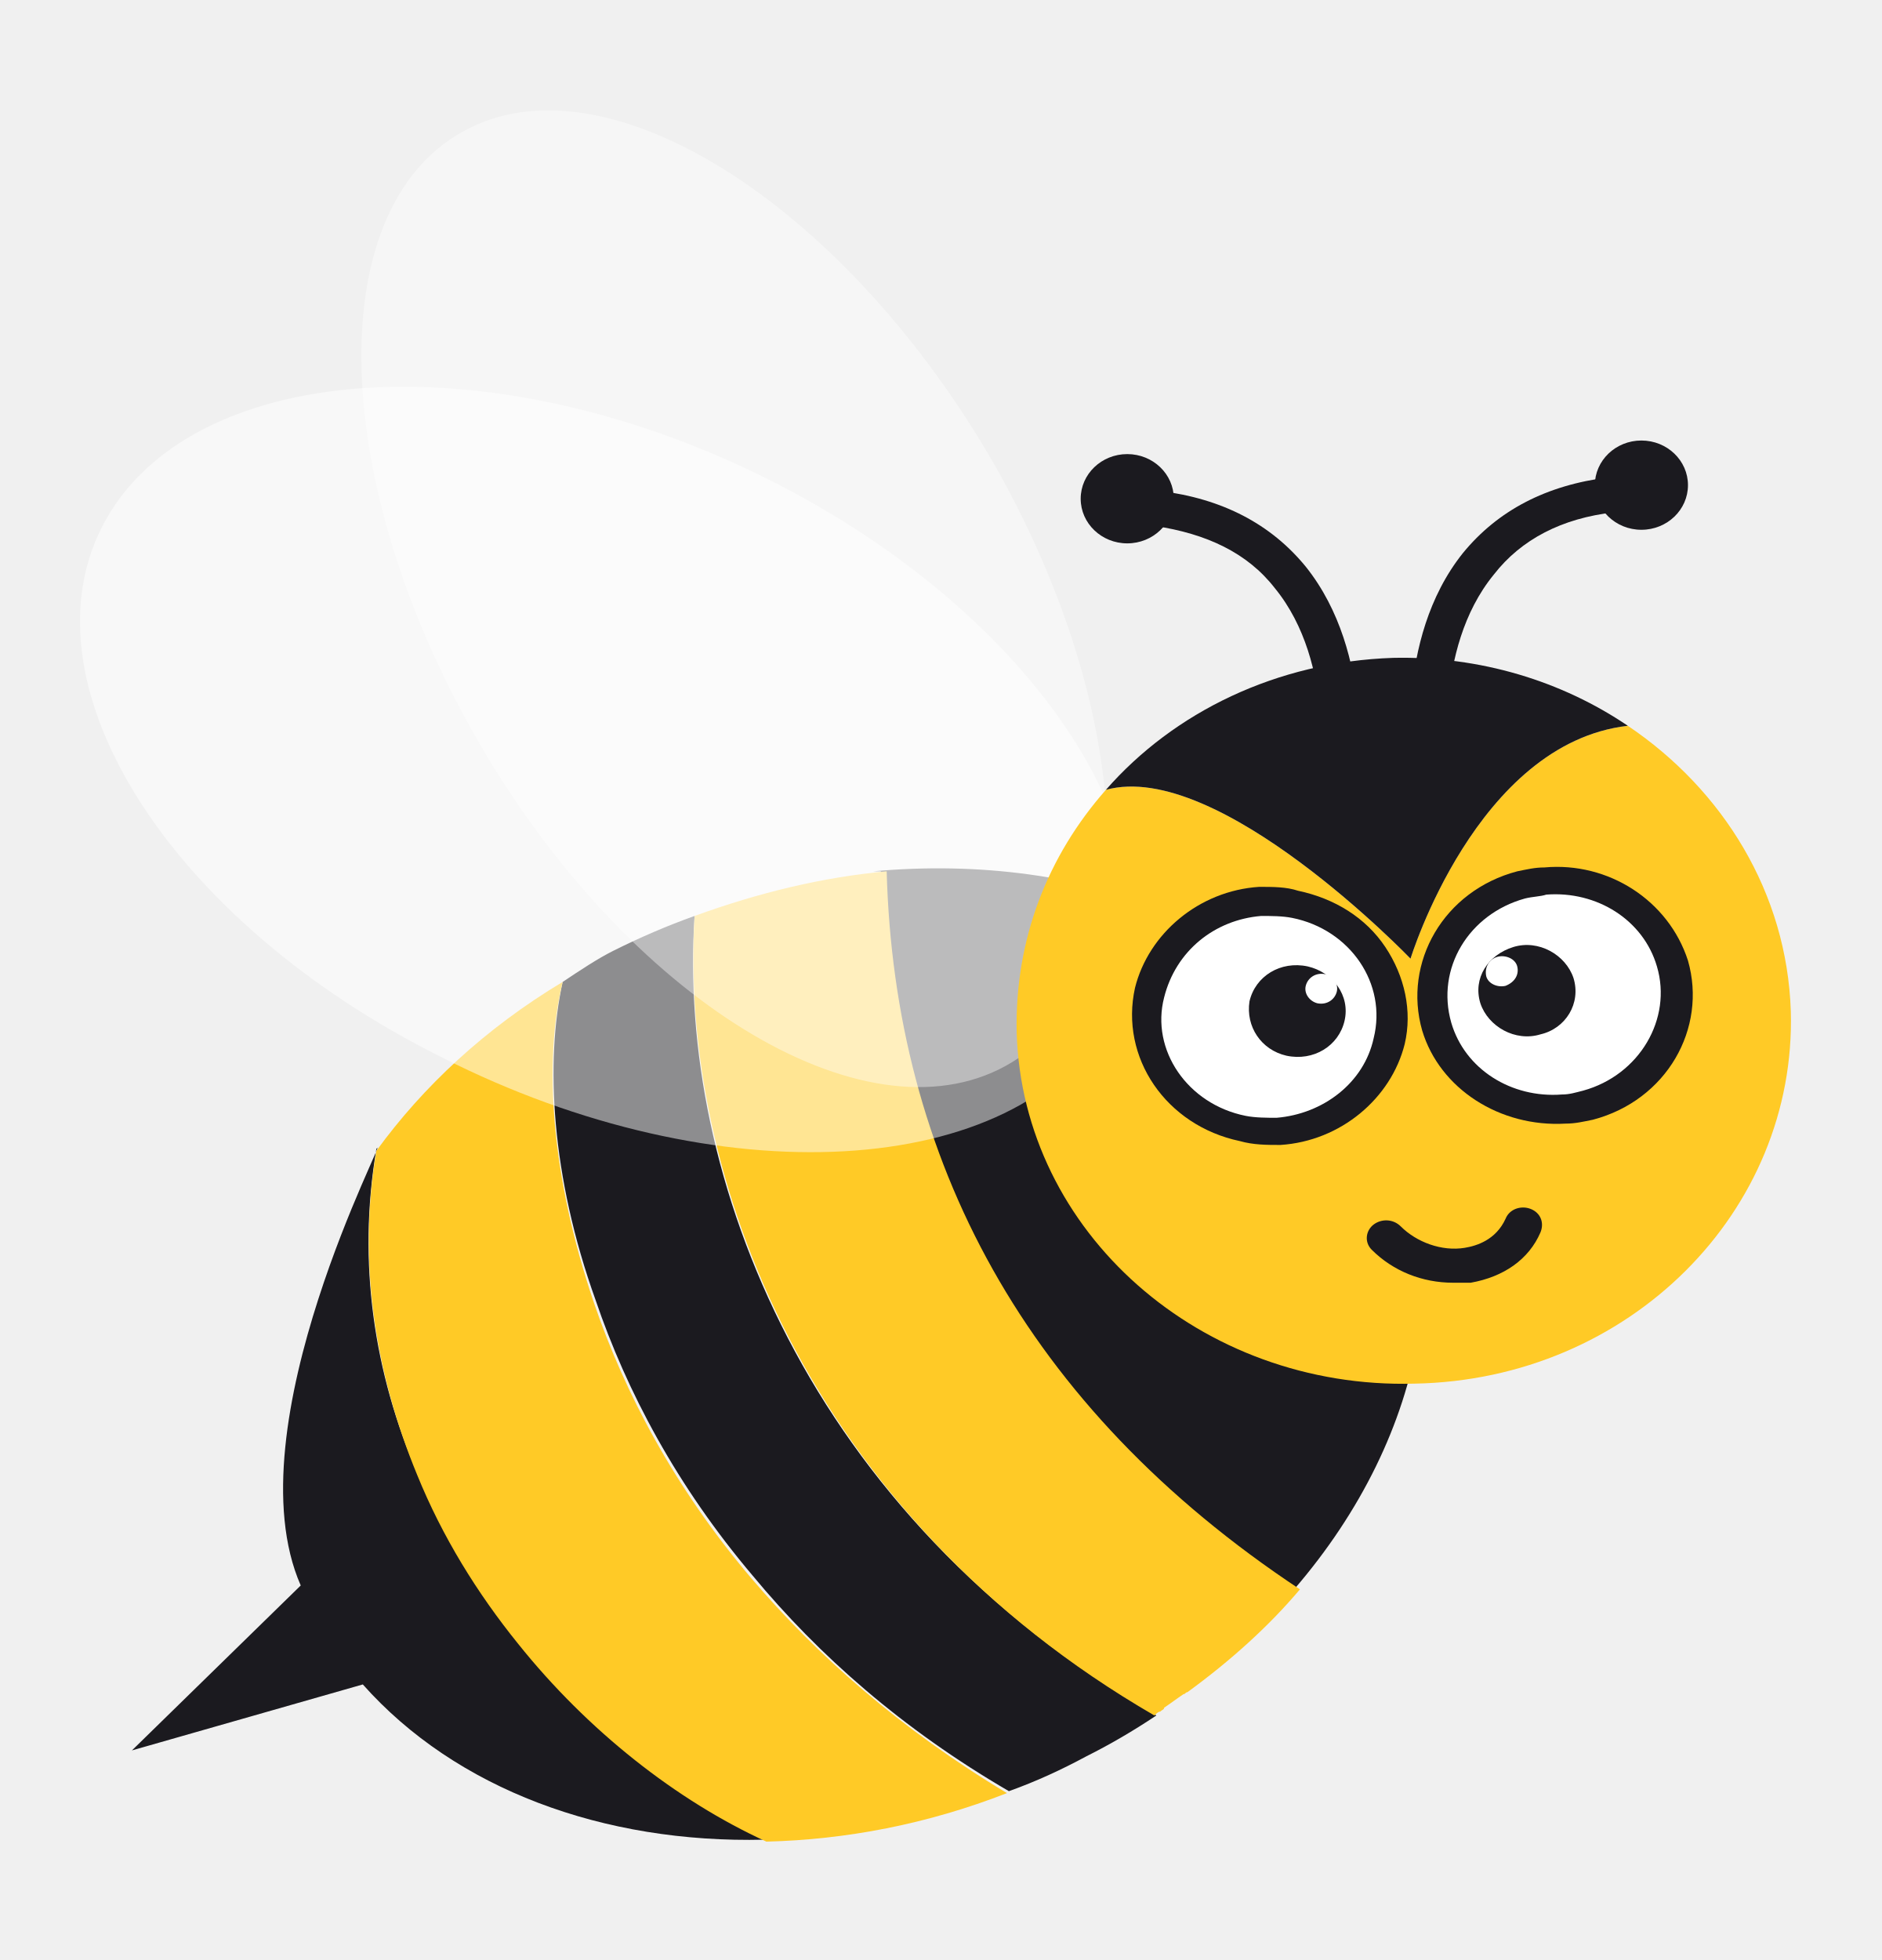
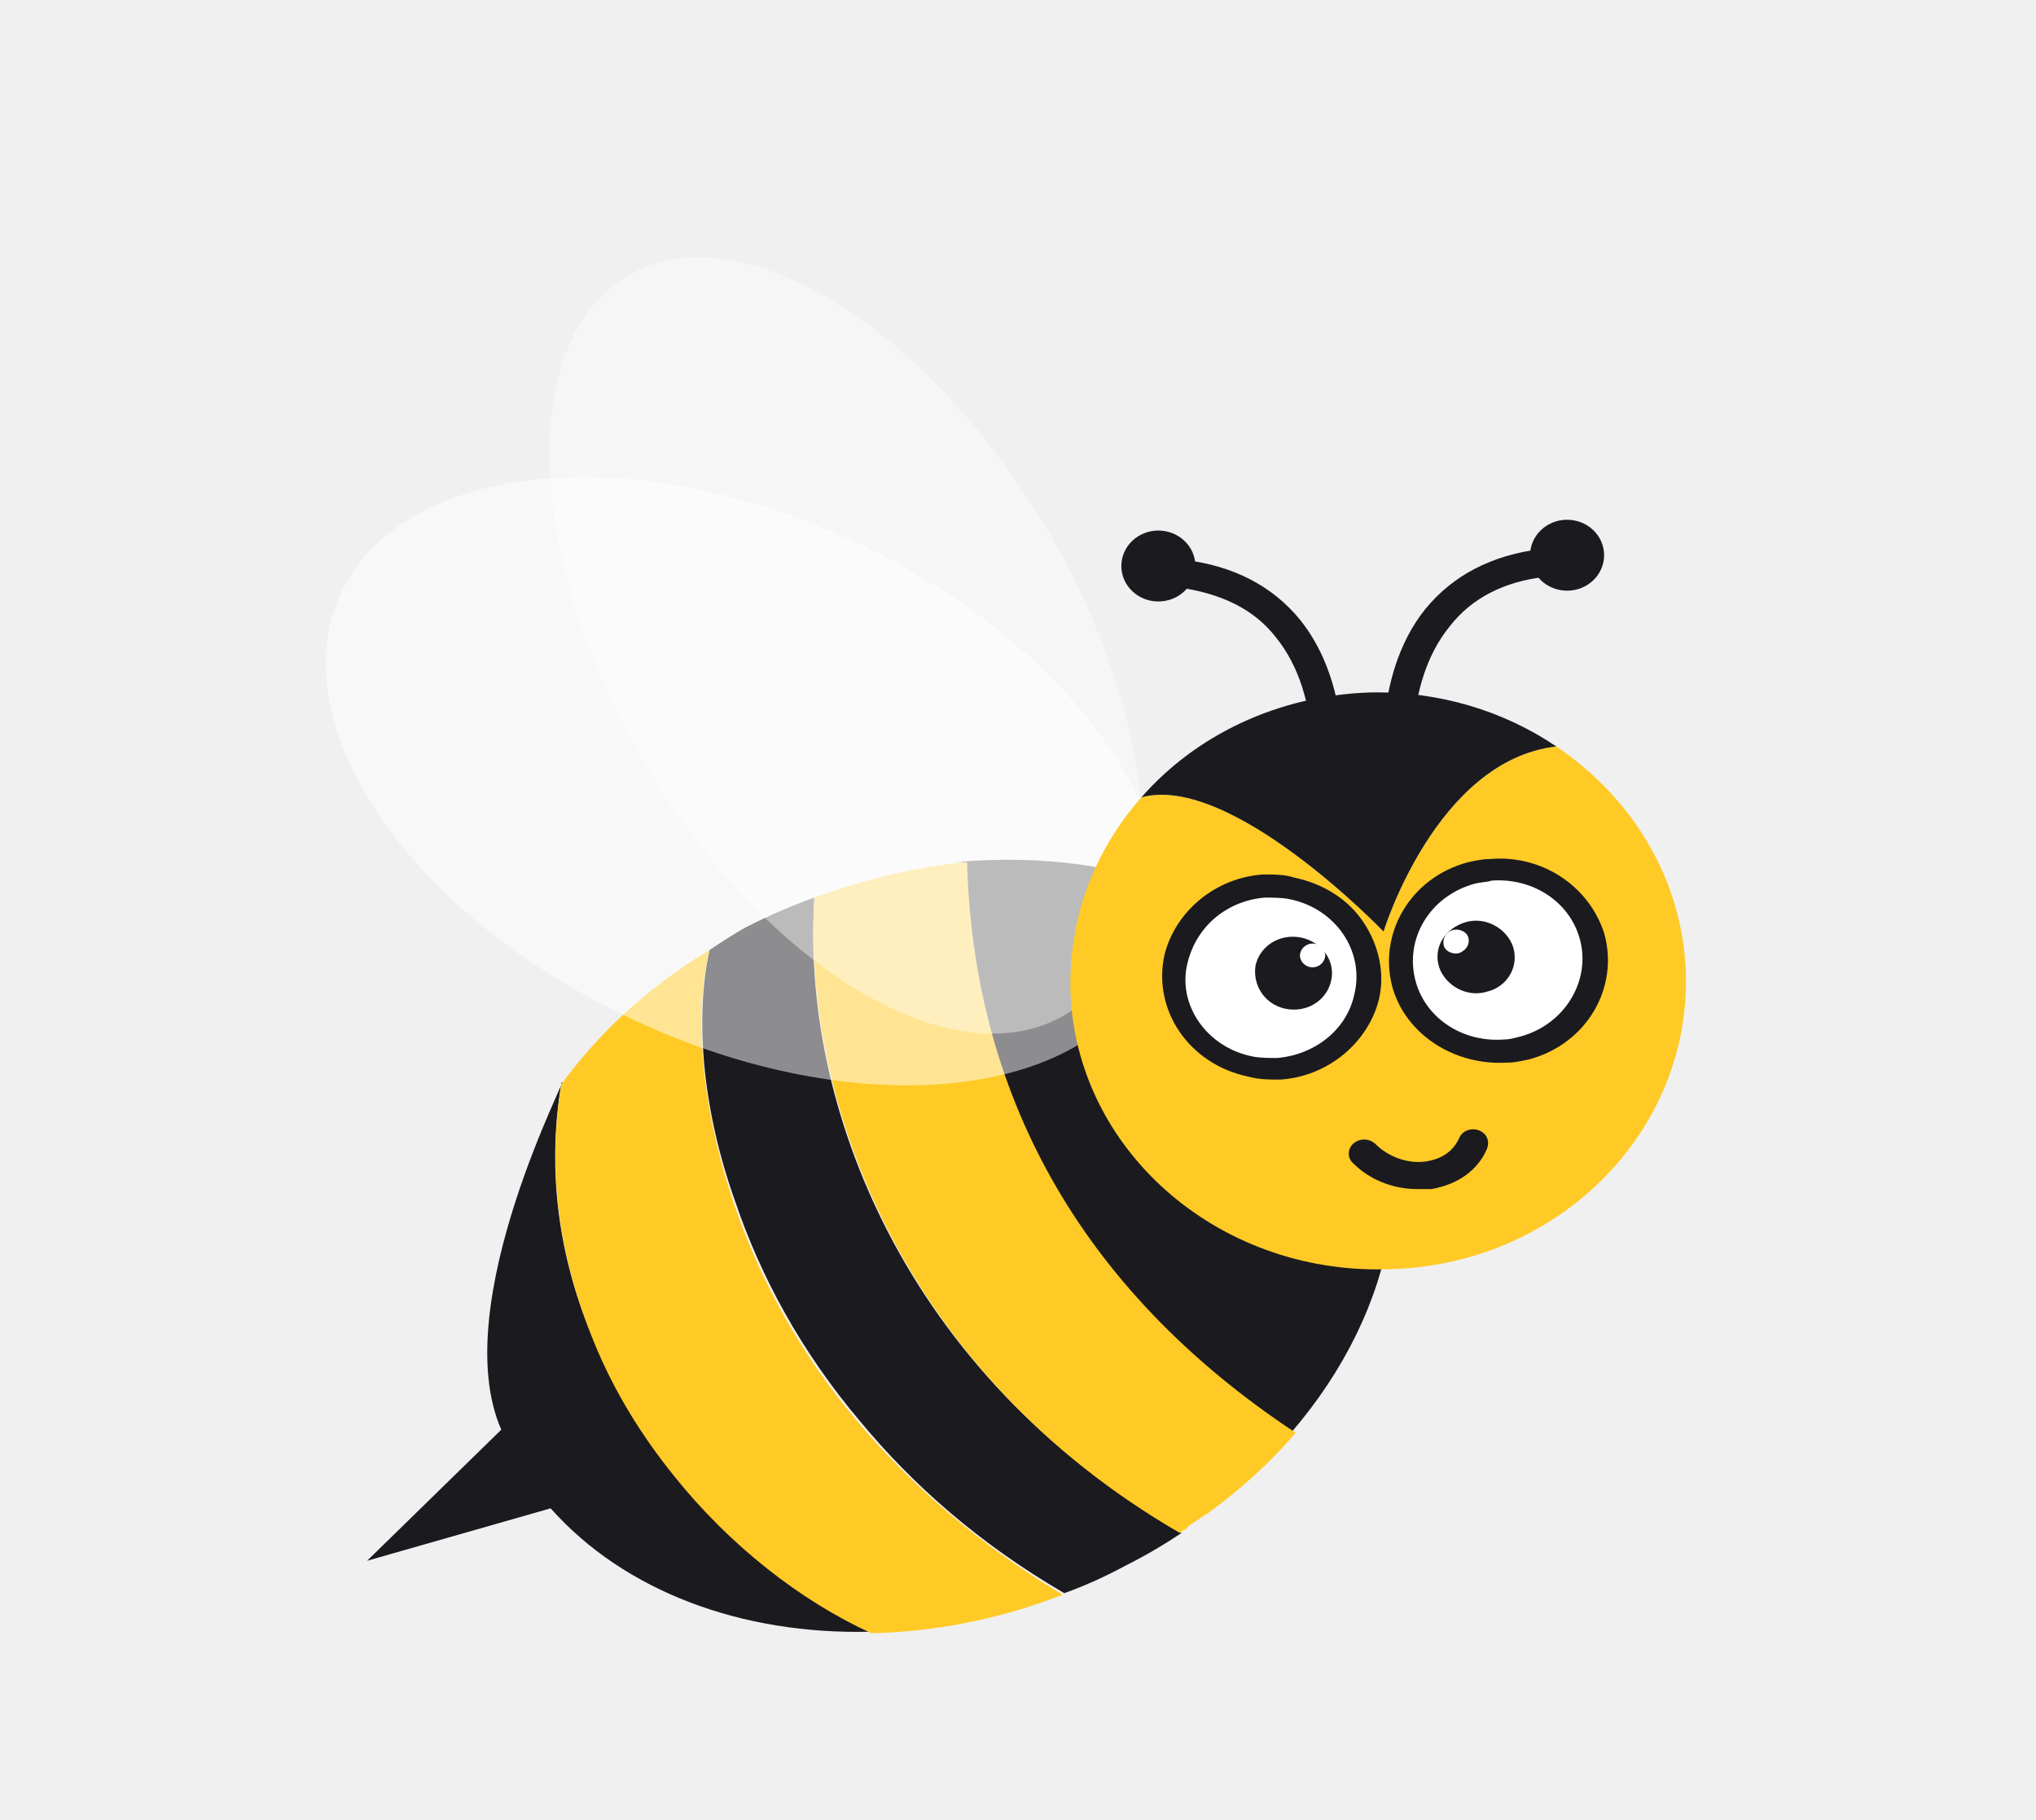
- <svg xmlns="http://www.w3.org/2000/svg" id="Layer_1" viewBox="0 0 97 101">
+ <svg xmlns="http://www.w3.org/2000/svg" id="header-bee" viewBox="0 0 132 118">
  <style>.st0{fill:#1b1a1f}.st1{fill:#ffca26}.st2{opacity:.4;fill:#fff}.st3{opacity:.5}.st3,.st4{fill:#fff}</style>
  <g id="header-bee-tail">
-     <path class="st0" d="M35.8 47.2c-1.4.5-2.8 1.1-4.2 1.8-.8.4-1.7 1-2.6 1.6-.9 4.1-.6 10 1.7 16.4 1.6 4.7 4.2 9.6 8.1 14.2 3.4 4.1 7.7 7.9 13.2 11.1 1.4-.5 2.7-1.1 4-1.8 1.2-.6 2.4-1.3 3.6-2.1-18-10.3-24.7-27.8-23.8-41.2zm35 8.6C66.1 47.8 56 43.9 45 44.9h.4c.4 14.8 7.1 27.6 21.3 37 6.9-8 8.8-18.1 4.1-26.1zM26.7 84.6c-2.1-2.6-3.9-5.5-5.2-8.7-2.2-5.1-3.1-10.8-2.1-16.7.8-1.1-7.5 14.3-3.9 22.5l-8.7 8.5 11.9-3.4c4.8 5.4 12.4 8.2 20.7 8-4.5-2.1-9-5.6-12.7-10.2z" />
-     <path class="st1" d="M67 81.9c-14.2-9.4-20.9-22.2-21.3-37-3.3.3-6.6 1.1-9.9 2.3-.8 13.4 5.9 30.9 23.7 41.2.1-.1.2-.2.3-.2.1-.1.2-.1.2-.2.3-.2.7-.5 1-.7.1 0 .1-.1.2-.1 2.2-1.6 4.2-3.4 5.8-5.3z" />
-     <path class="st1" d="M38.7 81.3c-3.9-4.6-6.5-9.5-8.1-14.2-2.2-6.5-2.6-12.4-1.6-16.5-4 2.4-7.2 5.4-9.6 8.7-1 5.9 0 11.6 2.1 16.7 1.3 3.2 3.1 6.1 5.2 8.7 3.6 4.5 8.2 8.1 12.8 10.2 4.1-.1 8.3-.9 12.4-2.5-5.5-3.3-9.8-7.1-13.2-11.1z" />
+     <path class="st0" d="M52.8 58.2c-1.4.5-2.8 1.1-4.2 1.8-.8.4-1.7 1-2.6 1.6-.9 4.1-.6 10 1.7 16.4 1.6 4.7 4.2 9.6 8.1 14.2 3.4 4.1 7.7 7.9 13.2 11.1 1.4-.5 2.7-1.1 4-1.8 1.2-.6 2.4-1.3 3.6-2.1-18-10.3-24.7-27.8-23.8-41.2zm35 8.6C83.1 58.8 73 54.9 62 55.9h.4c.4 14.8 7.1 27.6 21.3 37 6.9-8 8.8-18.1 4.1-26.1zM43.7 95.6c-2.1-2.6-3.9-5.5-5.2-8.7-2.2-5.1-3.1-10.8-2.1-16.7.8-1.1-7.5 14.3-3.9 22.5l-8.7 8.5 11.9-3.4c4.8 5.4 12.4 8.2 20.7 8-4.5-2.1-9-5.6-12.7-10.2z" />
+     <path class="st1" d="M84 92.9c-14.2-9.4-20.9-22.2-21.3-37-3.3.3-6.6 1.1-9.9 2.3-.8 13.4 5.9 30.9 23.7 41.2.1-.1.2-.2.3-.2.1-.1.2-.1.2-.2.3-.2.7-.5 1-.7.1 0 .1-.1.2-.1 2.2-1.6 4.2-3.4 5.8-5.3z" />
+     <path class="st1" d="M55.7 92.3c-3.9-4.6-6.5-9.5-8.1-14.2-2.2-6.5-2.6-12.4-1.6-16.5-4 2.4-7.2 5.4-9.6 8.7-1 5.9 0 11.6 2.1 16.7 1.3 3.2 3.1 6.1 5.2 8.7 3.6 4.5 8.2 8.1 12.8 10.2 4.1-.1 8.3-.9 12.4-2.5-5.5-3.3-9.8-7.1-13.2-11.1z" />
  </g>
-   <path id="header-bee-wing-left" class="st2" d="M51.4 24.2C43.8 10.8 31.6 2.9 24.2 6.6c-7.5 3.7-7.4 17.6.1 31C31.8 51 44 58.8 51.5 55.1c7.5-3.7 7.4-17.5-.1-30.9z" />
-   <path id="header-bee-wing-right" class="st3" d="M39.8 24.8c-14.2-7.2-29.6-6.3-34.3 1.9-4.7 8.2 3 20.7 17.3 27.8 14.2 7.2 29.6 6.3 34.3-1.9C61.7 44.5 54 32 39.8 24.8z" />
+   <path id="header-bee-wing-left" class="st2" d="M68.4 35.2c-7.6-13.4-19.7-21.3-27.2-17.6-7.5 3.7-7.4 17.6.1 31C48.8 62 61 69.8 68.5 66.1c7.5-3.7 7.4-17.5-.1-30.9z" />
+   <path id="header-bee-wing-right" class="st3" d="M56.8 35.8c-14.2-7.2-29.6-6.3-34.3 1.9-4.7 8.2 3 20.7 17.3 27.8 14.2 7.2 29.6 6.3 34.3-1.9C78.7 55.5 71 43 56.8 35.8z" />
  <g id="header-bee-head">
-     <path class="st0" d="M73.8 40.7c-.5 0-.9-.3-1-.8 0-.3-1-6.9 2.6-11.4 1.8-2.2 4.3-3.5 7.5-3.9.5-.1 1 .3 1.1.8.1.5-.3 1-.8 1-2.7.3-4.8 1.4-6.2 3.2-3.2 3.9-2.3 10-2.3 10.1.1.5-.3 1-.8 1h-.1z" />
-     <ellipse class="st0" cx="84.6" cy="25" rx="2.4" ry="2.3" />
-     <path class="st0" d="M68.9 41.4h-.1c-.5-.1-.9-.5-.8-1 0-.1.9-6.2-2.3-10.1-1.4-1.8-3.5-2.8-6.2-3.2-.5-.1-.9-.5-.8-1 .1-.5.6-.9 1.1-.8 3.2.4 5.7 1.7 7.5 3.9 3.6 4.5 2.7 11.1 2.6 11.4-.1.5-.6.8-1 .8z" />
-     <ellipse class="st0" cx="58.1" cy="25.7" rx="2.4" ry="2.3" />
-     <path class="st1" d="M92.3 52.1c-.2-6.1-3.5-11.4-8.4-14.7-7.8.9-11.2 12-11.2 12S62.8 39.1 57 40.7c-3 3.4-4.7 7.7-4.6 12.5.3 10.3 9.5 18.4 20.5 18.1 11.1-.2 19.7-8.9 19.4-19.2z" />
-     <path class="st0" d="M72.7 49.4s3.4-11.1 11.2-12c-3.4-2.3-7.6-3.6-12.1-3.5-6 .2-11.3 2.8-14.8 6.8 5.8-1.6 15.7 8.7 15.7 8.7zm2.2 16.7c-1.6 0-3.1-.6-4.2-1.7-.4-.4-.3-1 .1-1.3.4-.3 1-.3 1.4.1.8.8 2.1 1.3 3.3 1.1.6-.1 1.6-.4 2.1-1.5.2-.5.8-.7 1.3-.5.5.2.7.7.5 1.2-.6 1.4-1.9 2.3-3.6 2.6h-.9z" />
-     <path class="st4" d="M80.7 57.2c-3 .2-5.7-1.6-6.5-4.3-1-3.1 1-6.4 4.3-7.3.4-.1.8-.2 1.2-.2 3-.2 5.7 1.6 6.6 4.3 1 3.1-1 6.4-4.3 7.3-.5.1-.9.1-1.3.2z" />
-     <path class="st0" d="M79.7 46.1c2.6-.2 5 1.3 5.7 3.7.8 2.7-.9 5.6-3.8 6.4-.4.1-.7.2-1.1.2-2.6.2-5-1.3-5.7-3.7-.8-2.8.9-5.6 3.8-6.4.4-.1.8-.1 1.1-.2zm-.1-1.4c-.5 0-.9.1-1.4.2-3.8 1-5.9 4.7-4.9 8.2.9 3 4 5 7.4 4.8.5 0 .9-.1 1.4-.2 3.8-1 5.9-4.7 4.9-8.2-1-3.1-4.1-5.1-7.4-4.8z" />
-     <path class="st0" d="M81.1 50.4c-.4-1.2-1.8-2-3.1-1.6-1.3.4-2.1 1.6-1.7 2.9.4 1.2 1.8 2 3.1 1.6 1.3-.3 2.1-1.6 1.7-2.9z" />
-     <path class="st4" d="M78.2 49.8c-.1-.4-.6-.6-1-.5-.4.1-.7.5-.6 1 .1.4.6.6 1 .5.5-.2.7-.6.6-1zM66 58.2c-.6 0-1.2 0-1.8-.1-3.4-.7-5.6-3.8-4.8-7 .6-2.5 2.9-4.4 5.7-4.7.6 0 1.2 0 1.8.1 1.6.3 3.1 1.2 4 2.6.9 1.3 1.2 2.9.9 4.4-.8 2.6-3.1 4.5-5.8 4.7z" />
-     <path class="st0" d="M65 47.2c.5 0 1.1 0 1.6.1 3 .6 4.9 3.4 4.2 6.2-.5 2.3-2.6 3.9-5 4.1-.5 0-1.1 0-1.6-.1-3-.6-4.9-3.4-4.2-6.1.6-2.4 2.6-4 5-4.2zm-.1-1.5c-3.1.2-5.7 2.4-6.4 5.2-.8 3.6 1.6 7.1 5.4 7.9.7.2 1.4.2 2.1.2 3.1-.2 5.7-2.4 6.4-5.2.4-1.7 0-3.5-1-5s-2.6-2.5-4.5-2.9c-.6-.2-1.3-.2-2-.2z" />
-     <path class="st0" d="M64.4 51.6c.3-1.3 1.6-2.1 3-1.8 1.3.3 2.2 1.5 1.9 2.8-.3 1.3-1.6 2.1-3 1.8-1.3-.3-2.1-1.5-1.9-2.8z" />
-     <path class="st4" d="M67.3 50.8c.1-.4.5-.7 1-.6.4.1.7.5.6.9-.1.4-.5.7-1 .6-.4-.1-.7-.5-.6-.9z" />
+     <path class="st0" d="M90.8 51.7c-.5 0-.9-.3-1-.8 0-.3-1-6.9 2.6-11.4 1.8-2.2 4.3-3.5 7.5-3.9.5-.1 1 .3 1.1.8.1.5-.3 1-.8 1-2.7.3-4.8 1.4-6.2 3.2-3.2 3.9-2.3 10-2.3 10.1.1.5-.3 1-.8 1h-.1z" />
+     <ellipse class="st0" cx="101.6" cy="36" rx="2.4" ry="2.3" />
+     <path class="st0" d="M85.9 52.4h-.1c-.5-.1-.9-.5-.8-1 0-.1.9-6.2-2.3-10.1-1.4-1.8-3.5-2.8-6.2-3.2-.5-.1-.9-.5-.8-1 .1-.5.6-.9 1.1-.8 3.2.4 5.7 1.7 7.5 3.9 3.6 4.5 2.7 11.1 2.6 11.4-.1.5-.6.8-1 .8z" />
+     <ellipse class="st0" cx="75.1" cy="36.7" rx="2.4" ry="2.3" />
+     <path class="st1" d="M109.3 63.1c-.2-6.1-3.5-11.4-8.4-14.7-7.8.9-11.2 12-11.2 12S79.8 50.1 74 51.7c-3 3.4-4.7 7.7-4.6 12.5.3 10.3 9.5 18.4 20.5 18.1 11.1-.2 19.7-8.9 19.4-19.2z" />
+     <path class="st0" d="M89.7 60.4s3.4-11.1 11.2-12c-3.4-2.3-7.6-3.6-12.1-3.5-6 .2-11.3 2.8-14.8 6.8 5.8-1.6 15.7 8.7 15.7 8.7zm2.2 16.7c-1.6 0-3.1-.6-4.2-1.7-.4-.4-.3-1 .1-1.3.4-.3 1-.3 1.4.1.8.8 2.1 1.3 3.3 1.1.6-.1 1.6-.4 2.1-1.5.2-.5.8-.7 1.3-.5.5.2.7.7.5 1.2-.6 1.4-1.9 2.3-3.6 2.6h-.9z" />
+     <path class="st4" d="M97.7 68.2c-3 .2-5.7-1.6-6.5-4.3-1-3.1 1-6.4 4.3-7.3.4-.1.8-.2 1.2-.2 3-.2 5.7 1.6 6.6 4.3 1 3.1-1 6.4-4.3 7.3-.5.1-.9.1-1.3.2z" />
+     <path class="st0" d="M96.7 57.1c2.6-.2 5 1.3 5.7 3.7.8 2.7-.9 5.6-3.8 6.4-.4.1-.7.2-1.1.2-2.6.2-5-1.3-5.7-3.7-.8-2.8.9-5.6 3.8-6.4.4-.1.8-.1 1.1-.2zm-.1-1.4c-.5 0-.9.1-1.4.2-3.8 1-5.9 4.7-4.9 8.2.9 3 4 5 7.4 4.8.5 0 .9-.1 1.4-.2 3.8-1 5.9-4.7 4.9-8.2-1-3.1-4.1-5.1-7.4-4.8z" />
+     <path class="st0" d="M98.1 61.4c-.4-1.2-1.8-2-3.1-1.6-1.3.4-2.1 1.6-1.7 2.9.4 1.2 1.8 2 3.1 1.6 1.3-.3 2.1-1.6 1.7-2.9z" />
+     <path class="st4" d="M95.2 60.8c-.1-.4-.6-.6-1-.5-.4.1-.7.5-.6 1 .1.4.6.6 1 .5.5-.2.7-.6.6-1zM83 69.2c-.6 0-1.2 0-1.8-.1-3.4-.7-5.6-3.8-4.8-7 .6-2.5 2.9-4.4 5.7-4.7.6 0 1.2 0 1.8.1 1.6.3 3.1 1.2 4 2.6.9 1.3 1.2 2.9.9 4.4-.8 2.6-3.1 4.5-5.8 4.7z" />
+     <path class="st0" d="M82 58.2c.5 0 1.1 0 1.6.1 3 .6 4.9 3.4 4.2 6.2-.5 2.3-2.6 3.9-5 4.1-.5 0-1.1 0-1.6-.1-3-.6-4.9-3.4-4.2-6.1.6-2.4 2.6-4 5-4.2zm-.1-1.5c-3.1.2-5.7 2.4-6.4 5.2-.8 3.6 1.6 7.1 5.4 7.9.7.2 1.4.2 2.1.2 3.1-.2 5.7-2.4 6.4-5.2.4-1.7 0-3.5-1-5s-2.6-2.5-4.5-2.9c-.6-.2-1.3-.2-2-.2z" />
+     <path class="st0" d="M81.4 62.6c.3-1.3 1.6-2.1 3-1.8 1.3.3 2.2 1.5 1.9 2.8-.3 1.3-1.6 2.1-3 1.8-1.3-.3-2.1-1.5-1.9-2.8z" />
+     <path class="st4" d="M84.3 61.8c.1-.4.5-.7 1-.6.4.1.7.5.6.9-.1.4-.5.7-1 .6-.4-.1-.7-.5-.6-.9z" />
  </g>
</svg>
